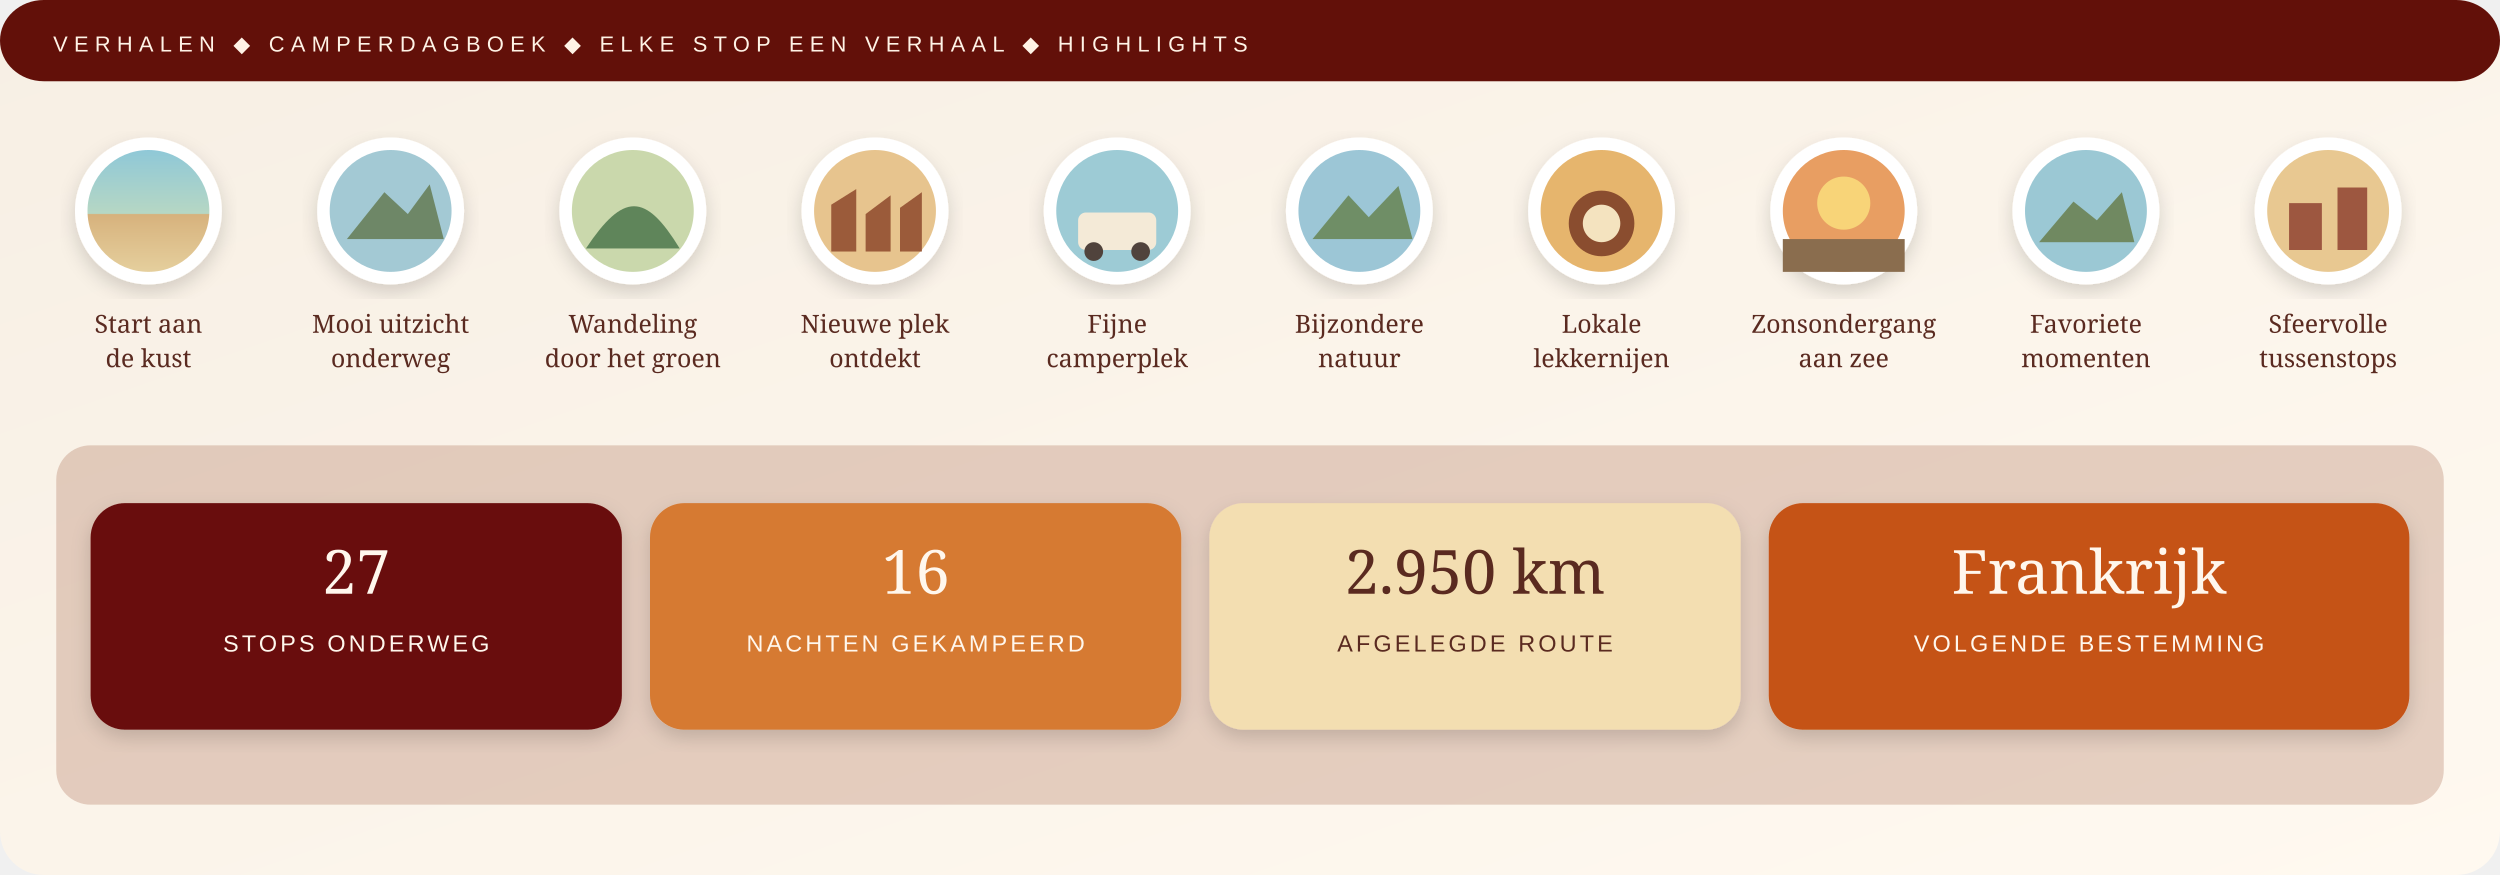
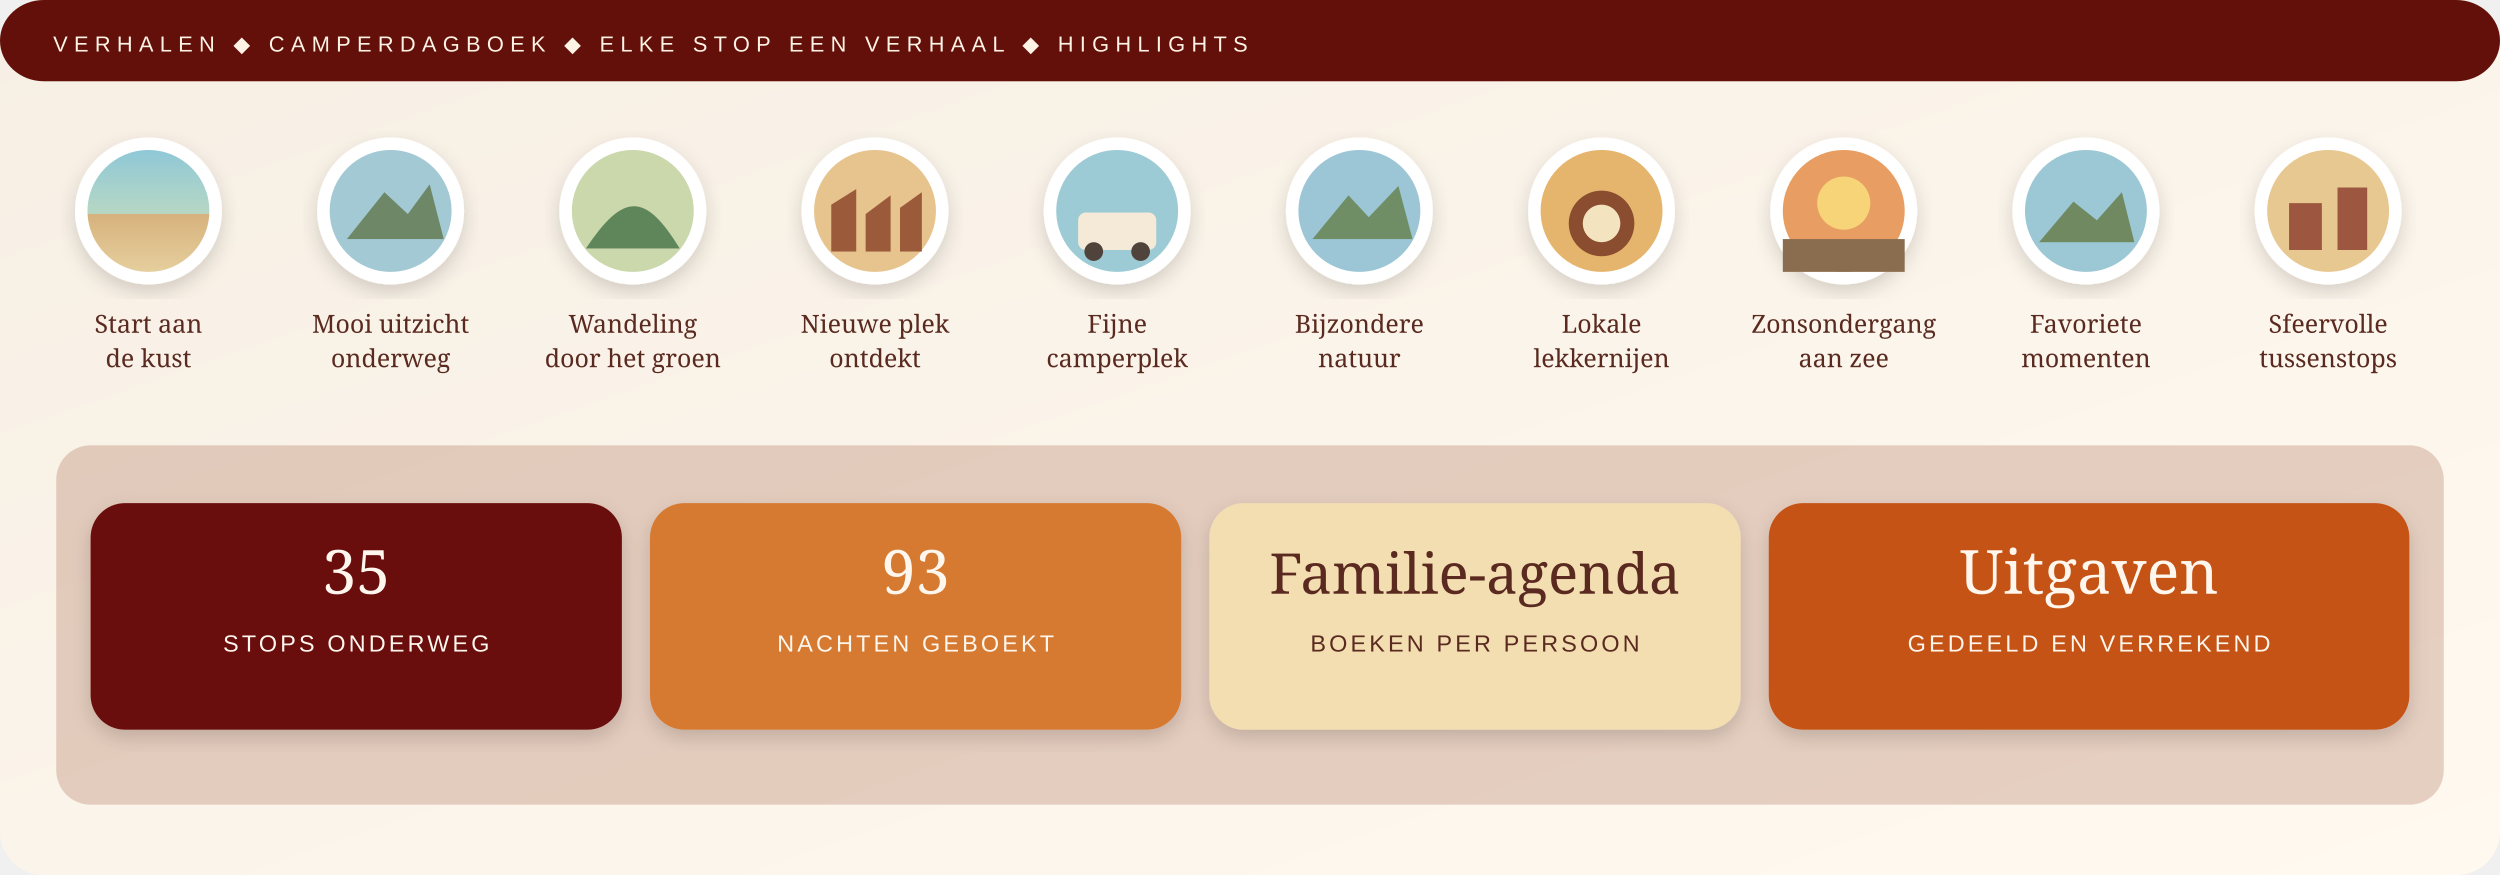
<svg xmlns="http://www.w3.org/2000/svg" viewBox="0 0 1600 560" role="img" aria-labelledby="t d">
  <defs>
    <linearGradient id="bg" x1="0" y1="0" x2="1" y2="1">
      <stop stop-color="#f7efe4" />
      <stop offset="1" stop-color="#fff9f0" />
    </linearGradient>
    <linearGradient id="g1" x1="0" y1="0" x2="0" y2="1">
      <stop stop-color="#8fc8d7" />
      <stop offset=".52" stop-color="#b6d7c4" />
      <stop offset=".53" stop-color="#d7b27d" />
      <stop offset="1" stop-color="#e5cf9d" />
    </linearGradient>
    <filter id="s">
      <feDropShadow dx="0" dy="5" stdDeviation="6" flood-opacity=".16" />
    </filter>
  </defs>
  <rect width="1600" height="560" rx="28" fill="url(#bg)" />
  <rect x="0" y="0" width="1600" height="52" rx="28" fill="#621009" />
  <text x="34" y="33" font-family="Arial,sans-serif" font-size="14" letter-spacing="4" fill="#fff3e6">VERHALEN   ◆   CAMPERDAGBOEK   ◆   ELKE STOP EEN VERHAAL   ◆   HIGHLIGHTS</text>
  <g font-family="Georgia,serif" font-size="16" fill="#5a2a20" text-anchor="middle">
    <g transform="translate(95 135)">
      <circle r="47" fill="#fff" filter="url(#s)" />
      <circle r="39" fill="url(#g1)" />
      <text y="78">Start aan</text>
      <text y="100">de kust</text>
    </g>
    <g transform="translate(250 135)">
      <circle r="47" fill="#fff" filter="url(#s)" />
      <circle r="39" fill="#a3c9d4" />
      <path d="M-28 18 L-4-12 L11 2 L25-17 L34 18Z" fill="#6e8767" />
      <text y="78">Mooi uitzicht</text>
      <text y="100">onderweg</text>
    </g>
    <g transform="translate(405 135)">
      <circle r="47" fill="#fff" filter="url(#s)" />
      <circle r="39" fill="#cad8ac" />
      <path d="M-30 24 C-6-12 8-12 30 24Z" fill="#5f855a" />
      <text y="78">Wandeling</text>
      <text y="100">door het groen</text>
    </g>
    <g transform="translate(560 135)">
      <circle r="47" fill="#fff" filter="url(#s)" />
      <circle r="39" fill="#e7c48e" />
      <path d="M-28 26 V-4 L-12-14 V26 M-6 26 V2 L10-10 V26 M16 26 V-2 L30-12 V26" fill="#9b5b3a" />
      <text y="78">Nieuwe plek</text>
      <text y="100">ontdekt</text>
    </g>
    <g transform="translate(715 135)">
      <circle r="47" fill="#fff" filter="url(#s)" />
      <circle r="39" fill="#9dcbd5" />
      <rect x="-25" y="1" width="50" height="24" rx="5" fill="#f4ead7" />
      <circle cx="-15" cy="26" r="6" fill="#50433c" />
      <circle cx="15" cy="26" r="6" fill="#50433c" />
      <text y="78">Fijne</text>
      <text y="100">camperplek</text>
    </g>
    <g transform="translate(870 135)">
      <circle r="47" fill="#fff" filter="url(#s)" />
      <circle r="39" fill="#9cc6d6" />
      <path d="M-30 18 L-7-10 L6 4 L25-16 L34 18Z" fill="#6f8e66" />
      <text y="78">Bijzondere</text>
      <text y="100">natuur</text>
    </g>
    <g transform="translate(1025 135)">
      <circle r="47" fill="#fff" filter="url(#s)" />
      <circle r="39" fill="#e6b56d" />
      <circle cy="8" r="21" fill="#8a4d2f" />
      <circle cy="8" r="12" fill="#f4e3bf" />
      <text y="78">Lokale</text>
      <text y="100">lekkernijen</text>
    </g>
    <g transform="translate(1180 135)">
      <circle r="47" fill="#fff" filter="url(#s)" />
      <circle r="39" fill="#e89e62" />
      <circle cy="-5" r="17" fill="#f8d478" />
      <path d="M-39 18 H39 V39 H-39Z" fill="#8a6d4e" />
      <text y="78">Zonsondergang</text>
      <text y="100">aan zee</text>
    </g>
    <g transform="translate(1335 135)">
      <circle r="47" fill="#fff" filter="url(#s)" />
      <circle r="39" fill="#9bc8d4" />
      <path d="M-30 20 L-8-6 L7 6 L23-12 L31 20Z" fill="#708961" />
      <text y="78">Favoriete</text>
      <text y="100">momenten</text>
    </g>
    <g transform="translate(1490 135)">
      <circle r="47" fill="#fff" filter="url(#s)" />
      <circle r="39" fill="#e8c891" />
      <path d="M-25 25 V-5 H-4 V25 M6 25 V-15 H25 V25" fill="#9d5740" />
      <text y="78">Sfeervolle</text>
      <text y="100">tussenstops</text>
    </g>
  </g>
  <rect x="36" y="285" width="1528" height="230" rx="22" fill="#8b3a1b" opacity=".22" />
  <g filter="url(#s)">
    <rect x="58" y="322" width="340" height="145" rx="22" fill="#690d08" />
    <rect x="416" y="322" width="340" height="145" rx="22" fill="#d67a32" />
    <rect x="774" y="322" width="340" height="145" rx="22" fill="#f3deb1" />
    <rect x="1132" y="322" width="410" height="145" rx="22" fill="#c55216" />
  </g>
  <g font-family="Georgia,serif" text-anchor="middle">
-     <text x="228" y="380" font-size="39" fill="#fff7ed">27</text>
+     <text x="228" y="380" font-size="39" fill="#fff7ed">35</text>
    <text x="228" y="417" font-family="Arial,sans-serif" font-size="15" letter-spacing="2" fill="#fff7ed">STOPS ONDERWEG</text>
-     <text x="586" y="380" font-size="39" fill="#fff7ed">16</text>
-     <text x="586" y="417" font-family="Arial,sans-serif" font-size="15" letter-spacing="2" fill="#fff7ed">NACHTEN GEKAMPEERD</text>
-     <text x="944" y="380" font-size="39" fill="#5a2a20">2.950 km</text>
-     <text x="944" y="417" font-family="Arial,sans-serif" font-size="15" letter-spacing="2" fill="#5a2a20">AFGELEGDE ROUTE</text>
-     <text x="1337" y="380" font-size="39" fill="#fff7ed">Frankrijk</text>
-     <text x="1337" y="417" font-family="Arial,sans-serif" font-size="15" letter-spacing="2" fill="#fff7ed">VOLGENDE BESTEMMING</text>
+     <text x="586" y="380" font-size="39" fill="#fff7ed">93</text>
+     <text x="586" y="417" font-family="Arial,sans-serif" font-size="15" letter-spacing="2" fill="#fff7ed">NACHTEN GEBOEKT</text>
+     <text x="944" y="380" font-size="36" fill="#5a2a20">Familie-agenda</text>
+     <text x="944" y="417" font-family="Arial,sans-serif" font-size="15" letter-spacing="2" fill="#5a2a20">BOEKEN PER PERSOON</text>
+     <text x="1337" y="380" font-size="39" fill="#fff7ed">Uitgaven</text>
+     <text x="1337" y="417" font-family="Arial,sans-serif" font-size="15" letter-spacing="2" fill="#fff7ed">GEDEELD EN VERREKEND</text>
  </g>
</svg>
